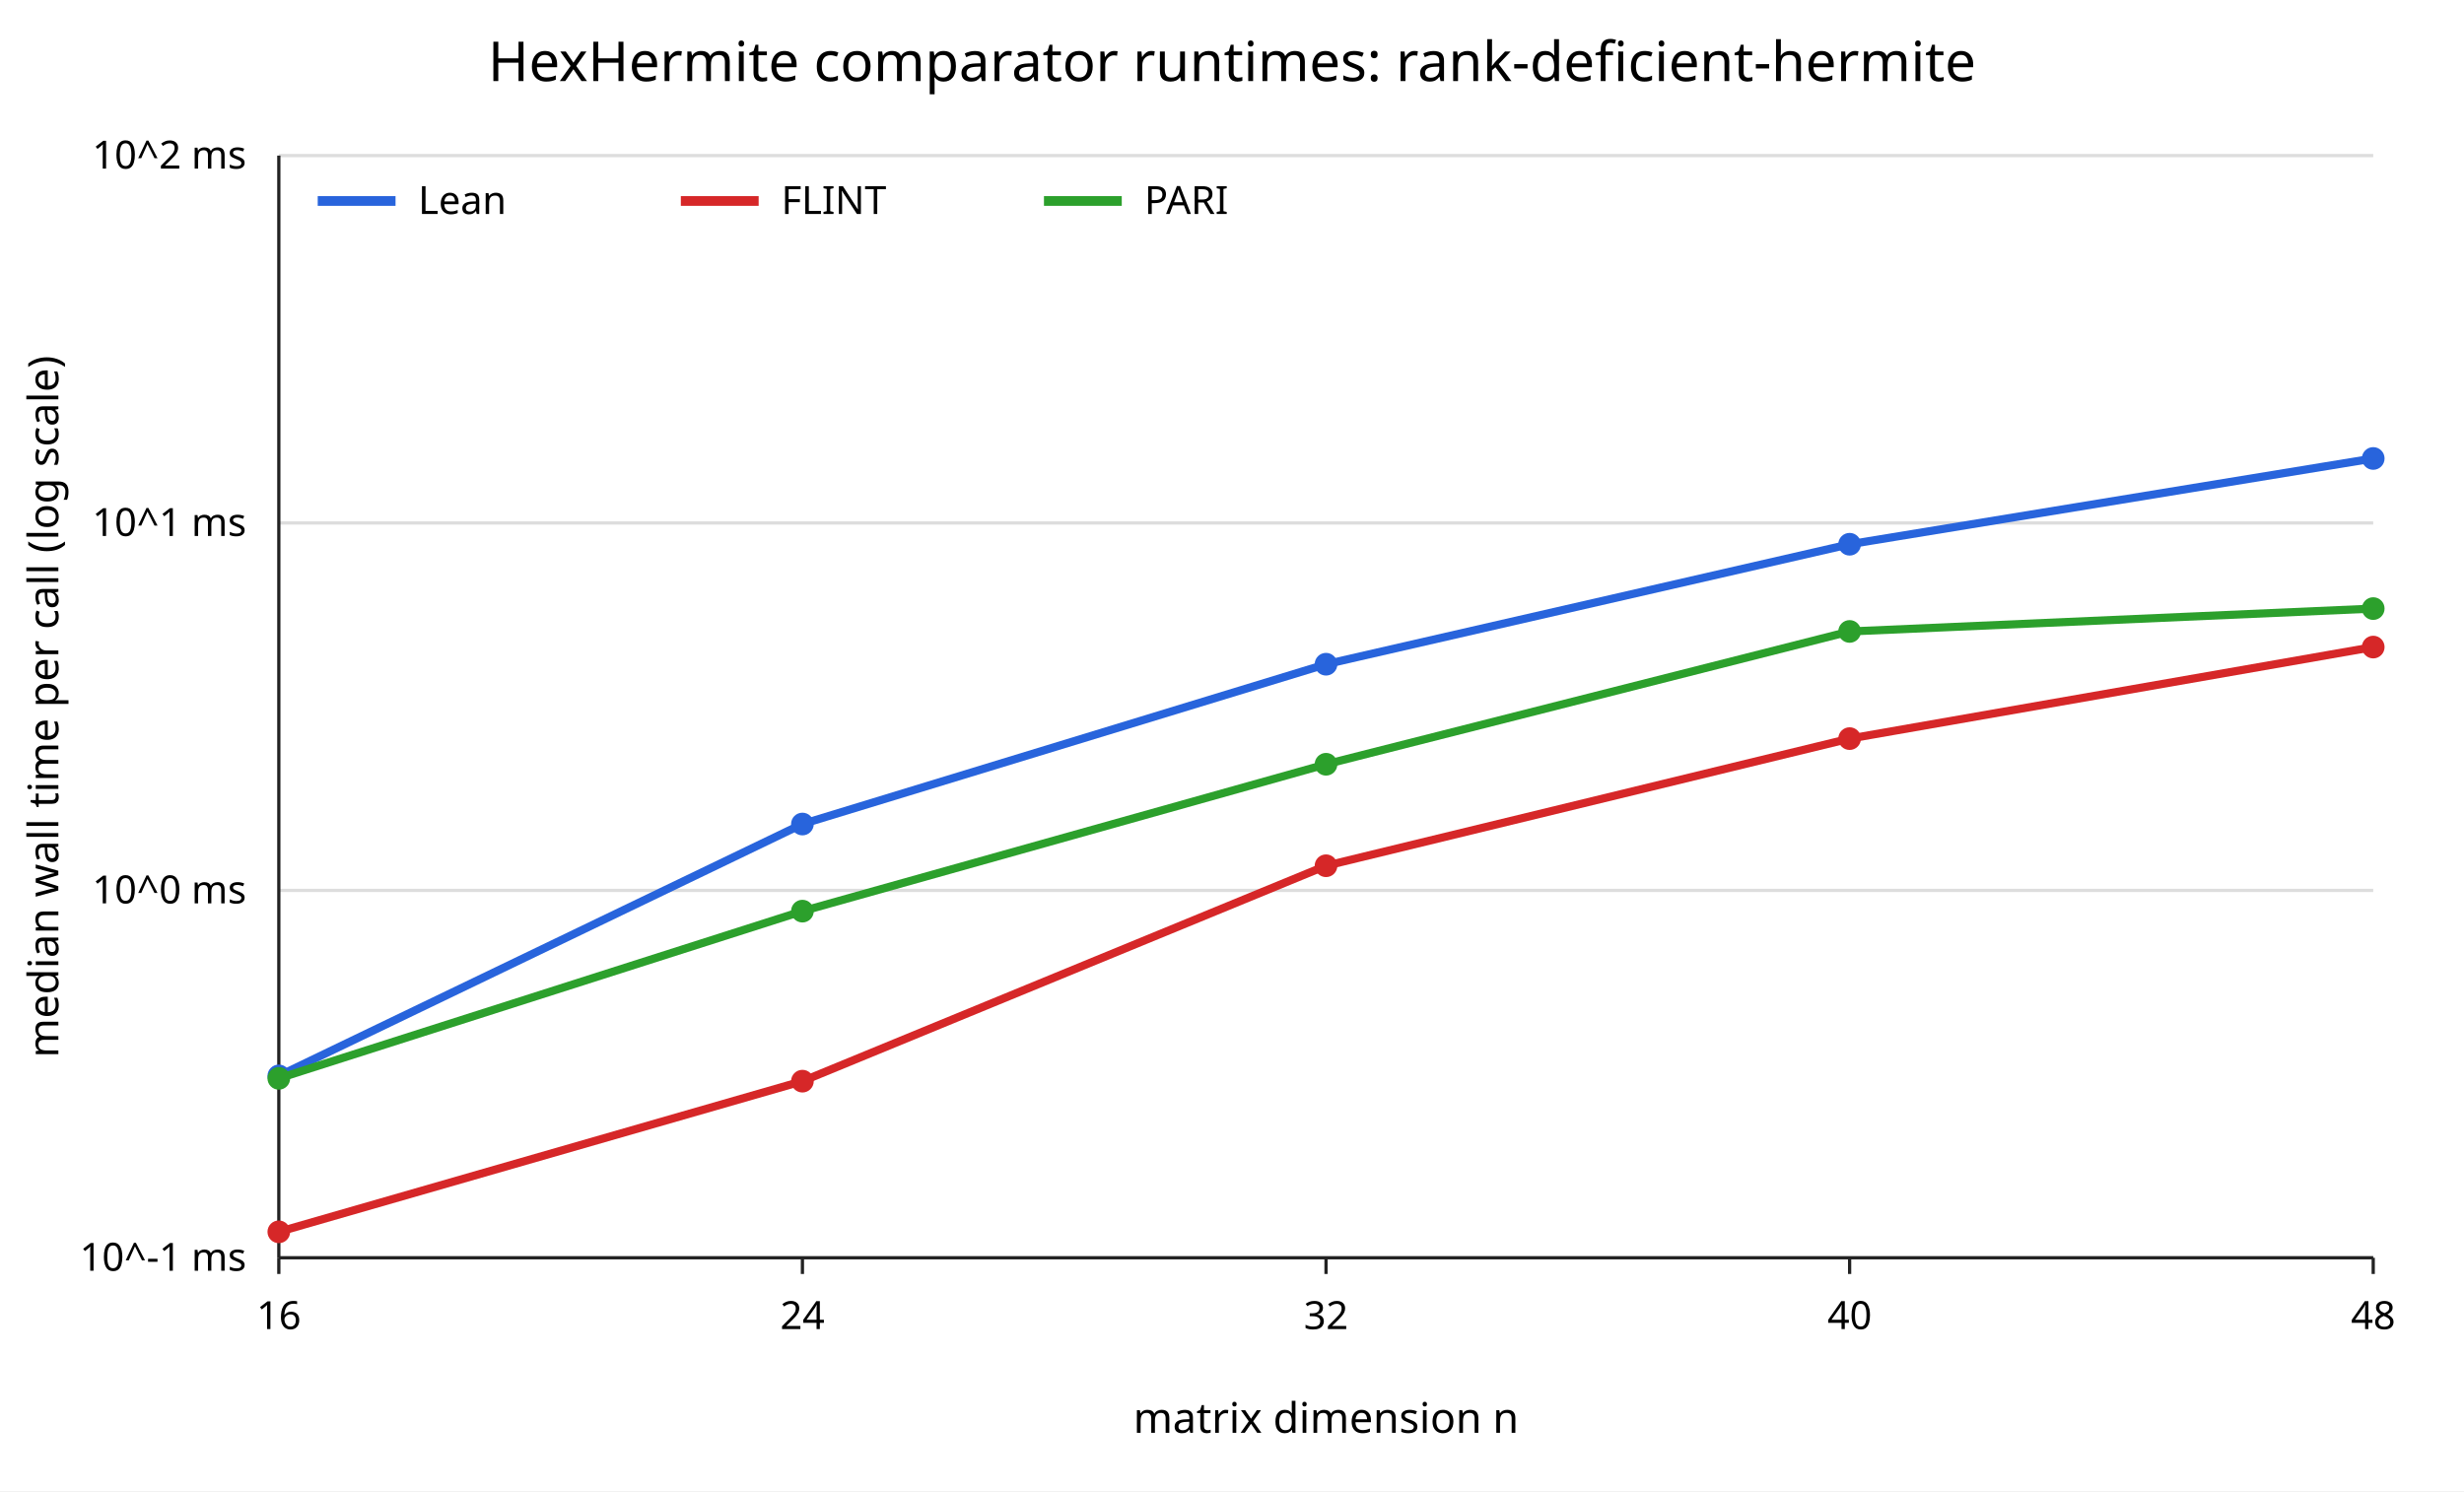
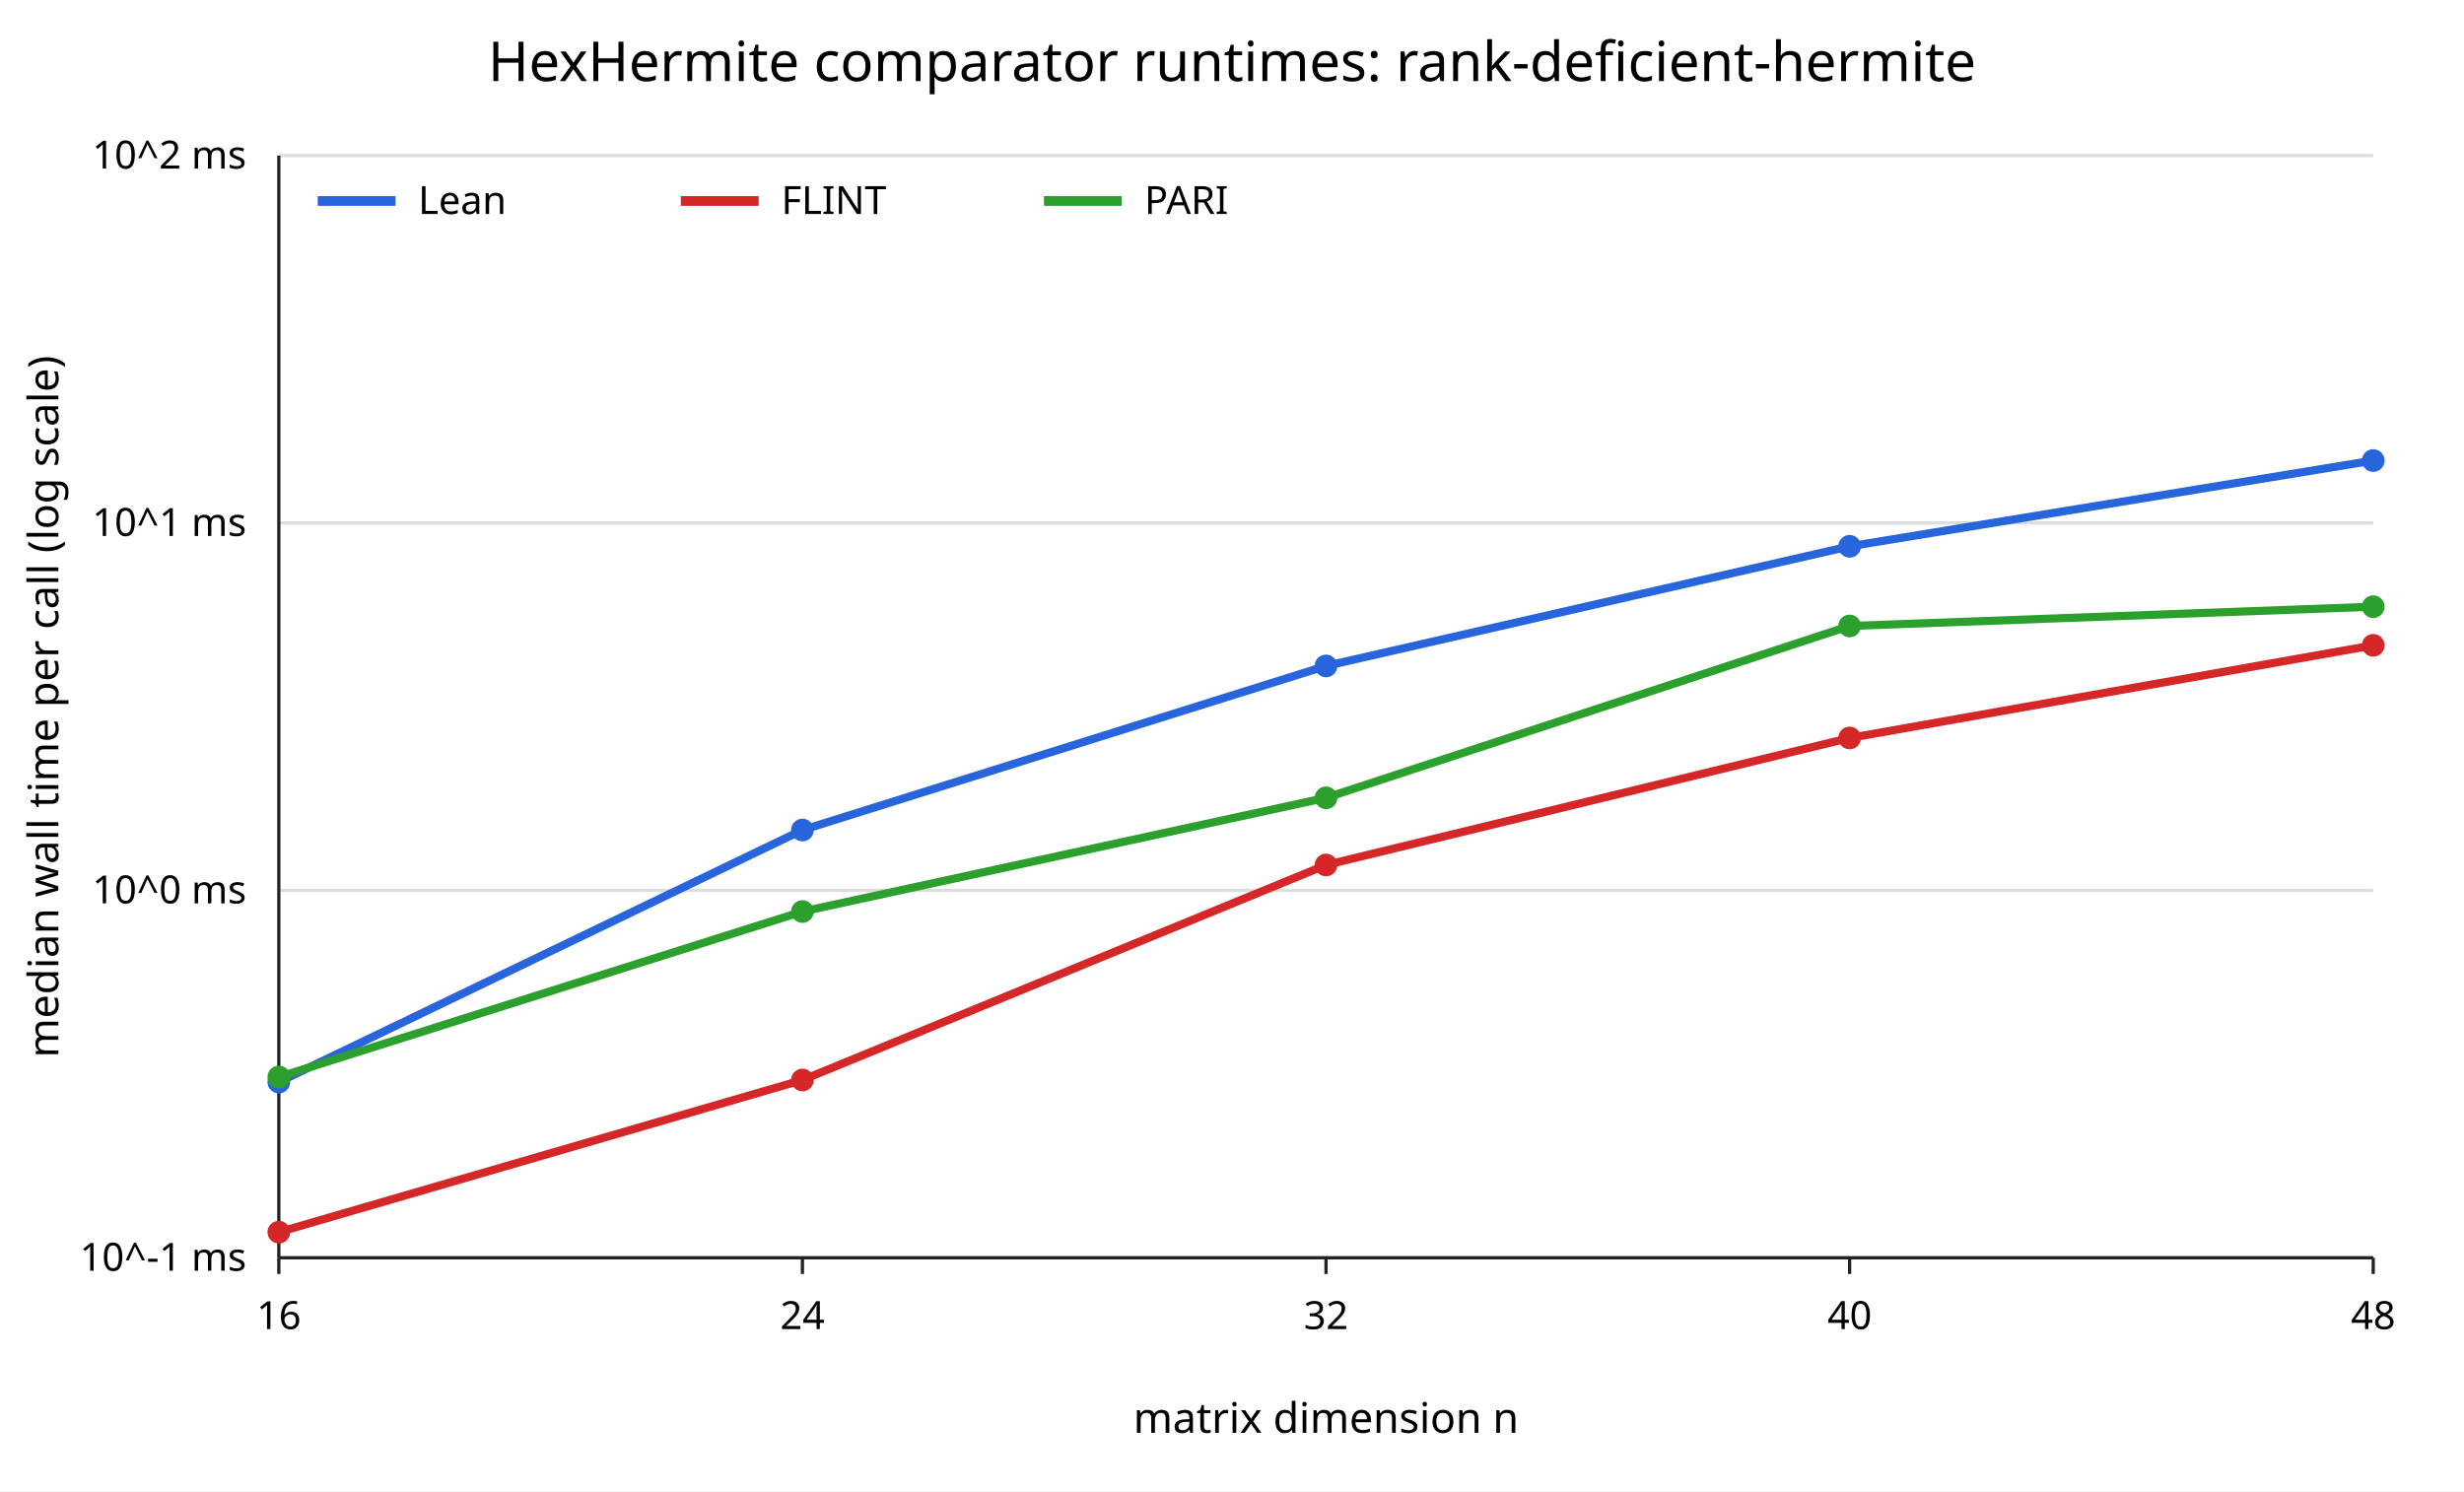
<svg xmlns="http://www.w3.org/2000/svg" width="760" height="460" viewBox="0 0 760 460">
  <rect width="100%" height="100%" fill="white" />
  <text x="380.0" y="25" text-anchor="middle" font-family="sans-serif" font-size="17">HexHermite comparator runtimes: rank-deficient-hermite</text>
  <line x1="86" y1="388.00" x2="732" y2="388.00" stroke="#dddddd" />
  <text x="76" y="392.00" text-anchor="end" font-family="sans-serif" font-size="12">10^-1 ms</text>
  <line x1="86" y1="274.67" x2="732" y2="274.67" stroke="#dddddd" />
  <text x="76" y="278.67" text-anchor="end" font-family="sans-serif" font-size="12">10^0 ms</text>
  <line x1="86" y1="161.33" x2="732" y2="161.33" stroke="#dddddd" />
  <text x="76" y="165.33" text-anchor="end" font-family="sans-serif" font-size="12">10^1 ms</text>
  <line x1="86" y1="48.00" x2="732" y2="48.00" stroke="#dddddd" />
  <text x="76" y="52.00" text-anchor="end" font-family="sans-serif" font-size="12">10^2 ms</text>
  <line x1="86" y1="48" x2="86" y2="388" stroke="#222" />
  <line x1="86" y1="388" x2="732" y2="388" stroke="#222" />
  <line x1="86.00" y1="388" x2="86.00" y2="393" stroke="#222" />
  <text x="86.00" y="410" text-anchor="middle" font-family="sans-serif" font-size="12">16</text>
  <line x1="247.50" y1="388" x2="247.50" y2="393" stroke="#222" />
  <text x="247.50" y="410" text-anchor="middle" font-family="sans-serif" font-size="12">24</text>
  <line x1="409.00" y1="388" x2="409.00" y2="393" stroke="#222" />
  <text x="409.00" y="410" text-anchor="middle" font-family="sans-serif" font-size="12">32</text>
  <line x1="570.50" y1="388" x2="570.50" y2="393" stroke="#222" />
  <text x="570.50" y="410" text-anchor="middle" font-family="sans-serif" font-size="12">40</text>
  <line x1="732.00" y1="388" x2="732.00" y2="393" stroke="#222" />
  <text x="732.00" y="410" text-anchor="middle" font-family="sans-serif" font-size="12">48</text>
  <text x="409.0" y="442" text-anchor="middle" font-family="sans-serif" font-size="13">matrix dimension n</text>
  <text x="18" y="218.0" text-anchor="middle" transform="rotate(-90 18 218.0)" font-family="sans-serif" font-size="13">median wall time per call (log scale)</text>
-   <polyline points="86.00,331.90 247.50,254.20 409.00,204.90 570.50,167.89 732.00,141.43" fill="none" stroke="#2864dc" stroke-width="2.5" />
-   <circle cx="86.00" cy="331.90" r="3.5" fill="#2864dc" />
-   <circle cx="247.50" cy="254.20" r="3.5" fill="#2864dc" />
-   <circle cx="409.00" cy="204.90" r="3.5" fill="#2864dc" />
-   <circle cx="570.50" cy="167.89" r="3.5" fill="#2864dc" />
-   <circle cx="732.00" cy="141.43" r="3.5" fill="#2864dc" />
-   <polyline points="86.00,380.00 247.50,333.52 409.00,267.07 570.50,227.85 732.00,199.61" fill="none" stroke="#d62728" stroke-width="2.5" />
-   <circle cx="86.00" cy="380.00" r="3.5" fill="#d62728" />
-   <circle cx="247.50" cy="333.52" r="3.5" fill="#d62728" />
-   <circle cx="409.00" cy="267.07" r="3.5" fill="#d62728" />
-   <circle cx="570.50" cy="227.85" r="3.5" fill="#d62728" />
-   <circle cx="732.00" cy="199.61" r="3.5" fill="#d62728" />
-   <polyline points="86.00,332.65 247.50,281.07 409.00,235.76 570.50,194.79 732.00,187.74" fill="none" stroke="#2ca02c" stroke-width="2.5" />
-   <circle cx="86.00" cy="332.65" r="3.5" fill="#2ca02c" />
-   <circle cx="247.50" cy="281.07" r="3.5" fill="#2ca02c" />
-   <circle cx="409.00" cy="235.76" r="3.5" fill="#2ca02c" />
-   <circle cx="570.50" cy="194.79" r="3.5" fill="#2ca02c" />
-   <circle cx="732.00" cy="187.74" r="3.5" fill="#2ca02c" />
+   <polyline points="86.00,333.79 247.50,256.05 409.00,205.43 570.50,168.53 732.00,142.07" fill="none" stroke="#2864dc" stroke-width="2.5" />
+   <circle cx="86.00" cy="333.79" r="3.5" fill="#2864dc" />
+   <circle cx="247.50" cy="256.05" r="3.5" fill="#2864dc" />
+   <circle cx="409.00" cy="205.43" r="3.5" fill="#2864dc" />
+   <circle cx="570.50" cy="168.53" r="3.5" fill="#2864dc" />
+   <circle cx="732.00" cy="142.07" r="3.5" fill="#2864dc" />
+   <polyline points="86.00,380.10 247.50,333.16 409.00,266.83 570.50,227.65 732.00,199.07" fill="none" stroke="#d62728" stroke-width="2.5" />
+   <circle cx="86.00" cy="380.10" r="3.5" fill="#d62728" />
+   <circle cx="247.50" cy="333.16" r="3.5" fill="#d62728" />
+   <circle cx="409.00" cy="266.83" r="3.5" fill="#d62728" />
+   <circle cx="570.50" cy="227.65" r="3.5" fill="#d62728" />
+   <circle cx="732.00" cy="199.07" r="3.5" fill="#d62728" />
+   <polyline points="86.00,332.23 247.50,281.19 409.00,246.11 570.50,193.10 732.00,187.15" fill="none" stroke="#2ca02c" stroke-width="2.5" />
+   <circle cx="86.00" cy="332.23" r="3.5" fill="#2ca02c" />
+   <circle cx="247.50" cy="281.19" r="3.5" fill="#2ca02c" />
+   <circle cx="409.00" cy="246.11" r="3.5" fill="#2ca02c" />
+   <circle cx="570.50" cy="193.10" r="3.5" fill="#2ca02c" />
+   <circle cx="732.00" cy="187.15" r="3.5" fill="#2ca02c" />
  <line x1="98" y1="62" x2="122" y2="62" stroke="#2864dc" stroke-width="3" />
  <text x="129" y="66" font-family="sans-serif" font-size="12">Lean</text>
  <line x1="210" y1="62" x2="234" y2="62" stroke="#d62728" stroke-width="3" />
  <text x="241" y="66" font-family="sans-serif" font-size="12">FLINT</text>
  <line x1="322" y1="62" x2="346" y2="62" stroke="#2ca02c" stroke-width="3" />
  <text x="353" y="66" font-family="sans-serif" font-size="12">PARI</text>
</svg>
